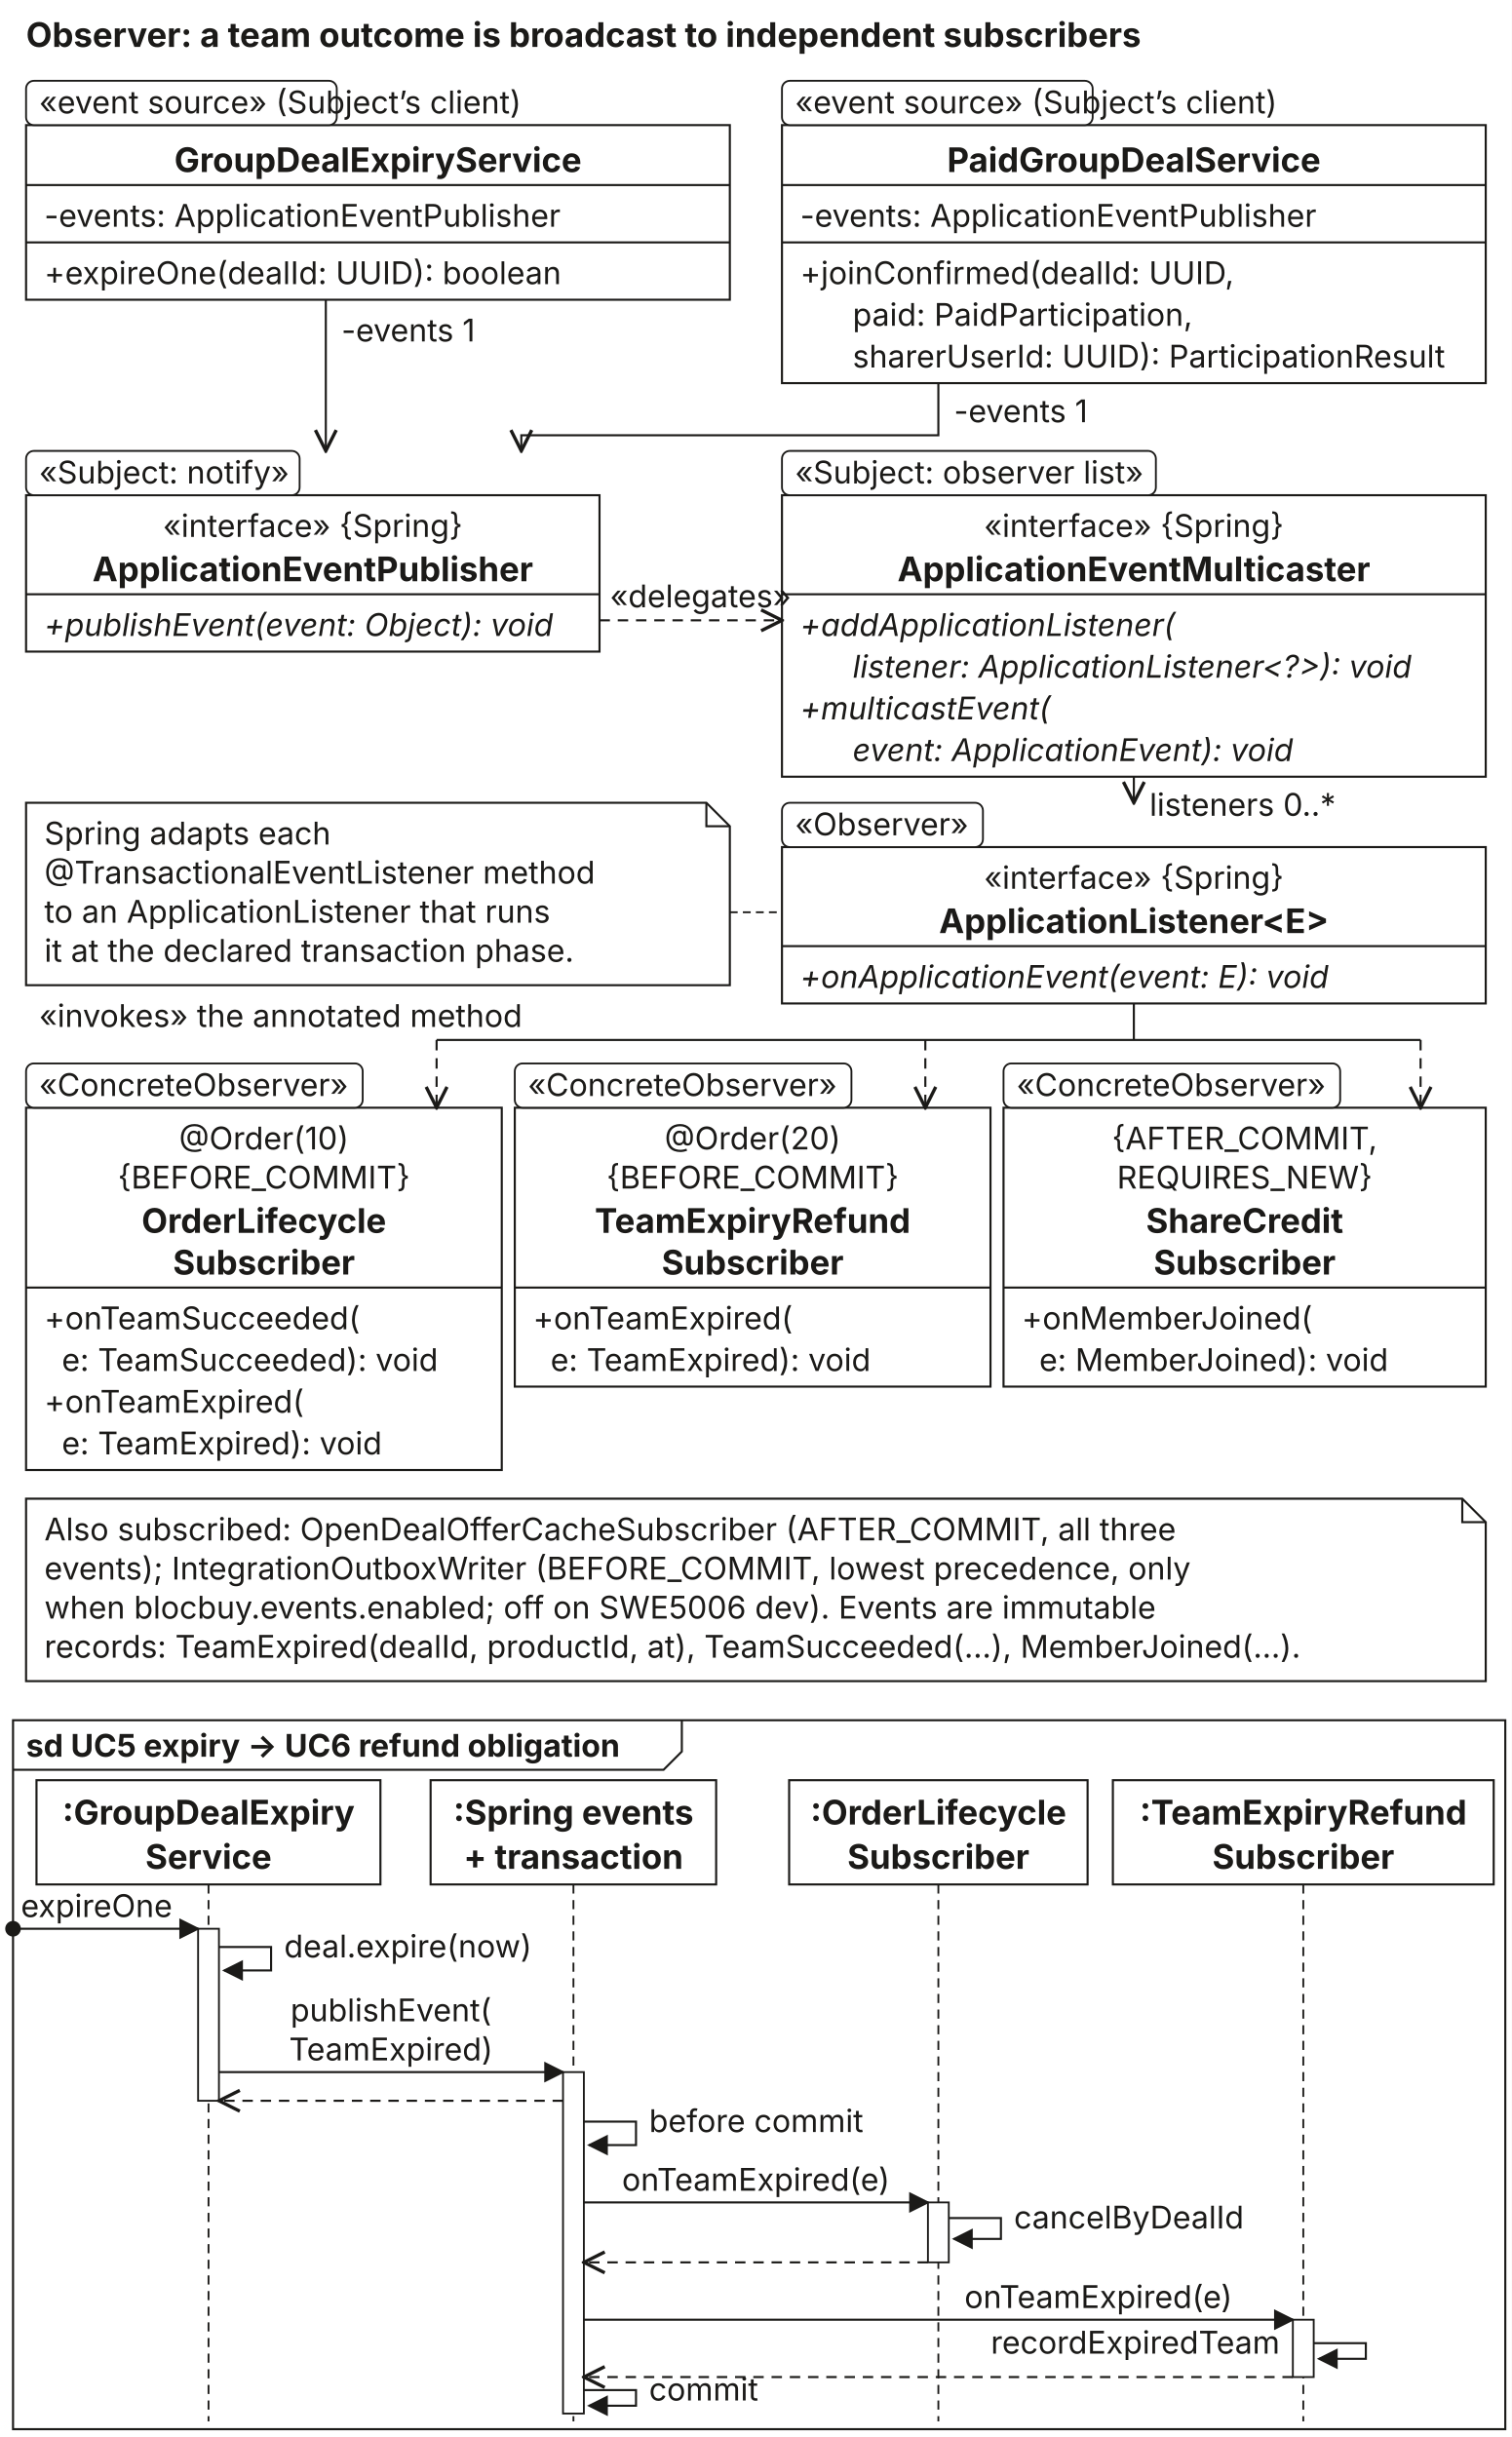
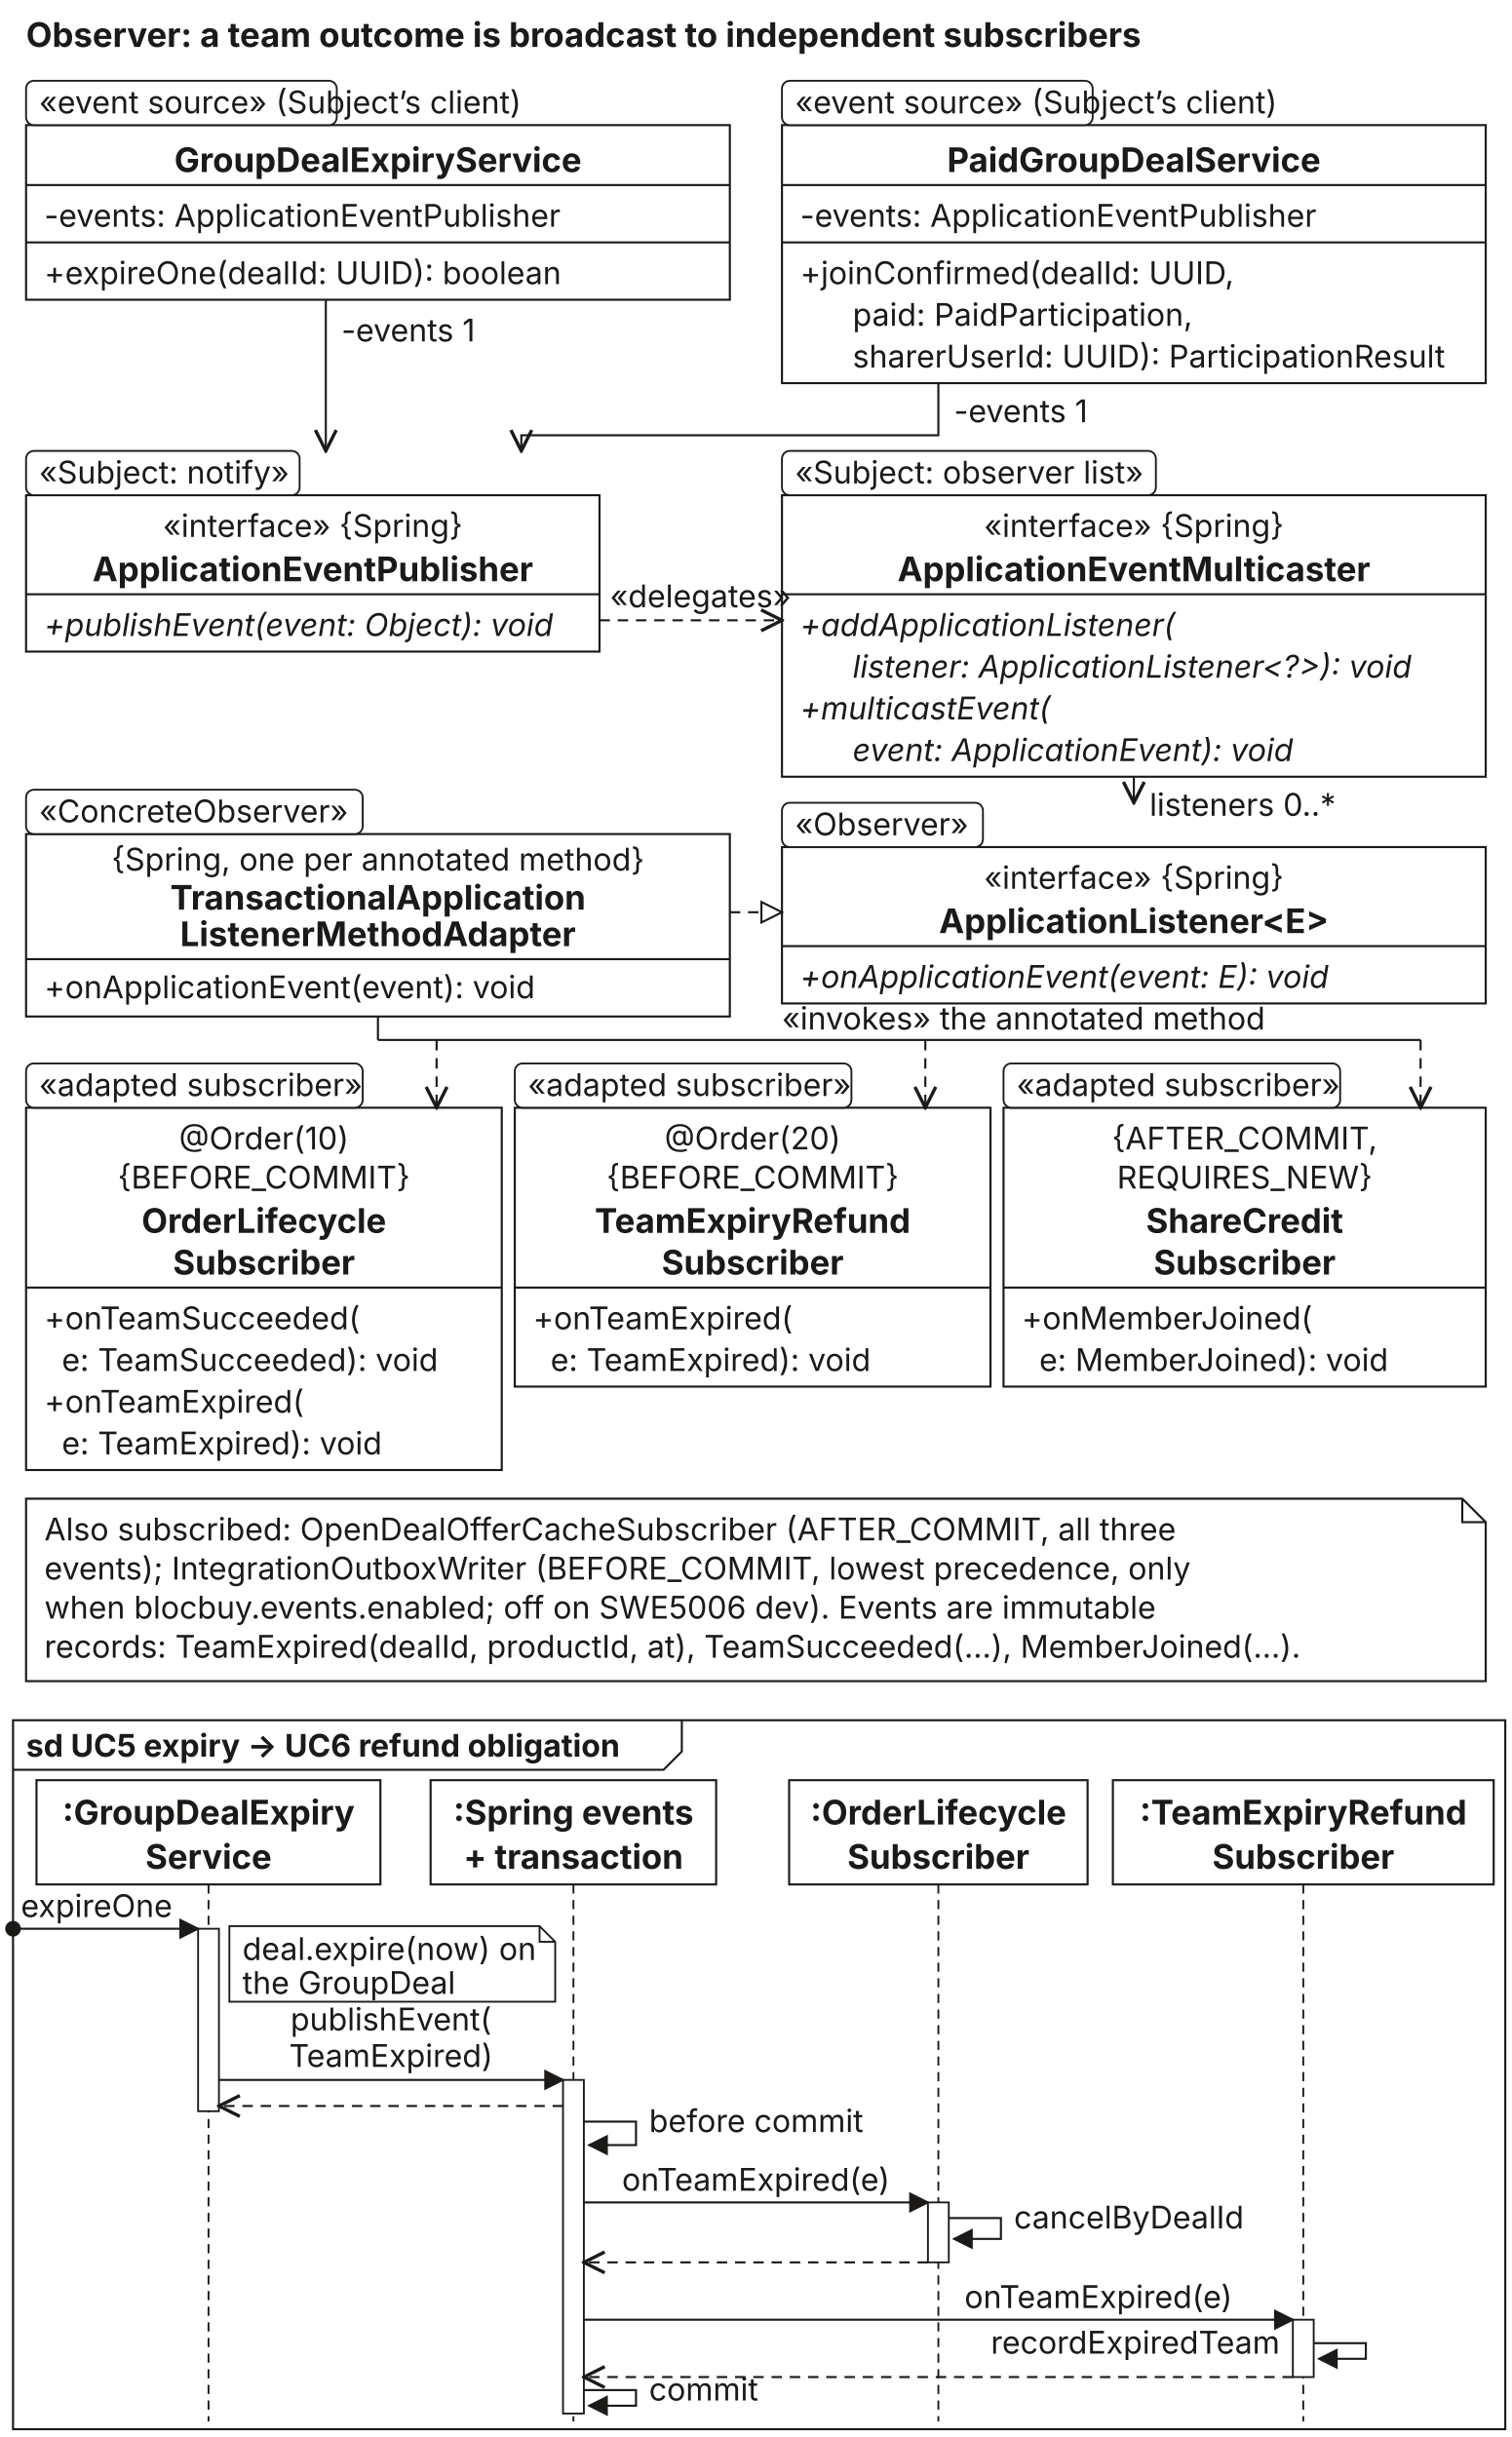
<svg xmlns="http://www.w3.org/2000/svg" width="1160" height="1870" viewBox="0 0 1160 1870" font-family="Inter, Helvetica, Arial, sans-serif">
  <rect x="0" y="0" width="1160" height="1870" fill="#FFFFFF" />
  <defs>
    <marker id="obFill" viewBox="0 0 10 10" refX="9" refY="5" markerWidth="10" markerHeight="10" orient="auto-start-reverse">
      <path d="M0,0 L10,5 L0,10 z" fill="#1B1A18" />
    </marker>
    <marker id="obFillRed" viewBox="0 0 10 10" refX="9" refY="5" markerWidth="10" markerHeight="10" orient="auto-start-reverse">
      <path d="M0,0 L10,5 L0,10 z" fill="#E8402A" />
    </marker>
    <marker id="obOpen" viewBox="0 0 12 12" refX="11" refY="6" markerWidth="12" markerHeight="12" orient="auto-start-reverse">
      <path d="M1,1 L11,6 L1,11" fill="none" stroke="#1B1A18" stroke-width="1.6" />
    </marker>
    <marker id="obTri" viewBox="0 0 16 16" refX="15" refY="8" markerWidth="18" markerHeight="18" markerUnits="userSpaceOnUse" orient="auto-start-reverse">
      <path d="M1,1 L15,8 L1,15 z" fill="#FFFFFF" stroke="#1B1A18" stroke-width="1.4" />
    </marker>
  </defs>
  <text x="20.0" y="36.0" font-size="26" font-weight="700" fill="#1B1A18">Observer: a team outcome is broadcast to independent subscribers</text>
  <rect x="20.0" y="96.0" width="540.0" height="134.0" fill="#FFFFFF" stroke="#1B1A18" stroke-width="1.6" />
  <text x="290.0" y="132.0" font-size="26" font-weight="700" text-anchor="middle" fill="#1B1A18">GroupDealExpiryService</text>
  <line x1="20.0" y1="142.0" x2="560.0" y2="142.0" stroke="#1B1A18" stroke-width="1.6" />
  <text x="34.0" y="174.0" font-size="24" fill="#1B1A18">-events: ApplicationEventPublisher</text>
  <line x1="20.0" y1="186.0" x2="560.0" y2="186.0" stroke="#1B1A18" stroke-width="1.6" />
  <text x="34.0" y="218.0" font-size="24" fill="#1B1A18">+expireOne(dealId: UUID): boolean</text>
  <rect x="20.0" y="62.0" width="238.4" height="34.0" rx="6" fill="#FFFFFF" stroke="#1B1A18" stroke-width="1.4" />
  <text x="30.0" y="87.0" font-size="24" fill="#1B1A18">«event source» (Subject’s client)</text>
  <rect x="600.0" y="96.0" width="540.0" height="198.0" fill="#FFFFFF" stroke="#1B1A18" stroke-width="1.6" />
  <text x="870.0" y="132.0" font-size="26" font-weight="700" text-anchor="middle" fill="#1B1A18">PaidGroupDealService</text>
  <line x1="600.0" y1="142.0" x2="1140.0" y2="142.0" stroke="#1B1A18" stroke-width="1.6" />
  <text x="614.0" y="174.0" font-size="24" fill="#1B1A18">-events: ApplicationEventPublisher</text>
  <line x1="600.0" y1="186.0" x2="1140.0" y2="186.0" stroke="#1B1A18" stroke-width="1.6" />
  <text x="614.0" y="218.0" font-size="24" fill="#1B1A18">+joinConfirmed(dealId: UUID,</text>
  <text x="654.2" y="250.0" font-size="24" fill="#1B1A18">paid: PaidParticipation,</text>
  <text x="654.2" y="282.0" font-size="24" fill="#1B1A18">sharerUserId: UUID): ParticipationResult</text>
  <rect x="600.0" y="62.0" width="238.4" height="34.0" rx="6" fill="#FFFFFF" stroke="#1B1A18" stroke-width="1.4" />
  <text x="610.0" y="87.0" font-size="24" fill="#1B1A18">«event source» (Subject’s client)</text>
  <rect x="20.0" y="380.0" width="440.0" height="120.0" fill="#FFFFFF" stroke="#1B1A18" stroke-width="1.6" />
  <text x="240.0" y="412.0" font-size="24" text-anchor="middle" fill="#1B1A18">«interface» {Spring}</text>
  <text x="240.0" y="446.0" font-size="26" font-weight="700" text-anchor="middle" fill="#1B1A18">ApplicationEventPublisher</text>
  <line x1="20.0" y1="456.0" x2="460.0" y2="456.0" stroke="#1B1A18" stroke-width="1.6" />
  <text x="34.0" y="488.0" font-size="24" font-style="italic" fill="#1B1A18">+publishEvent(event: Object): void</text>
  <rect x="20.0" y="346.0" width="209.9" height="34.0" rx="6" fill="#FFFFFF" stroke="#1B1A18" stroke-width="1.4" />
  <text x="30.0" y="371.0" font-size="24" fill="#1B1A18">«Subject: notify»</text>
  <rect x="600.0" y="380.0" width="540.0" height="216.0" fill="#FFFFFF" stroke="#1B1A18" stroke-width="1.6" />
  <text x="870.0" y="412.0" font-size="24" text-anchor="middle" fill="#1B1A18">«interface» {Spring}</text>
  <text x="870.0" y="446.0" font-size="26" font-weight="700" text-anchor="middle" fill="#1B1A18">ApplicationEventMulticaster</text>
  <line x1="600.0" y1="456.0" x2="1140.0" y2="456.0" stroke="#1B1A18" stroke-width="1.6" />
  <text x="614.0" y="488.0" font-size="24" font-style="italic" fill="#1B1A18">+addApplicationListener(</text>
  <text x="654.2" y="520.0" font-size="24" font-style="italic" fill="#1B1A18">listener: ApplicationListener&lt;?&gt;): void</text>
  <text x="614.0" y="552.0" font-size="24" font-style="italic" fill="#1B1A18">+multicastEvent(</text>
  <text x="654.2" y="584.0" font-size="24" font-style="italic" fill="#1B1A18">event: ApplicationEvent): void</text>
  <rect x="600.0" y="346.0" width="286.9" height="34.0" rx="6" fill="#FFFFFF" stroke="#1B1A18" stroke-width="1.4" />
  <text x="610.0" y="371.0" font-size="24" fill="#1B1A18">«Subject: observer list»</text>
  <line x1="250.0" y1="230.0" x2="250.0" y2="346.0" stroke="#1B1A18" stroke-width="1.6" marker-end="url(#obOpen)" />
  <text x="262.0" y="262.0" font-size="24" fill="#1B1A18">-events  1</text>
  <path d="M720,294 V334 H400 V346" fill="none" stroke="#1B1A18" stroke-width="1.6" marker-end="url(#obOpen)" />
  <text x="732.0" y="324.0" font-size="24" fill="#1B1A18">-events  1</text>
  <line x1="460.0" y1="476.0" x2="600.0" y2="476.0" stroke="#1B1A18" stroke-width="1.6" stroke-dasharray="8 6" marker-end="url(#obOpen)" />
  <text x="468.0" y="466.0" font-size="24" fill="#1B1A18">«delegates»</text>
  <rect x="600.0" y="650.0" width="540.0" height="120.0" fill="#FFFFFF" stroke="#1B1A18" stroke-width="1.6" />
  <text x="870.0" y="682.0" font-size="24" text-anchor="middle" fill="#1B1A18">«interface» {Spring}</text>
  <text x="870.0" y="716.0" font-size="26" font-weight="700" text-anchor="middle" fill="#1B1A18">ApplicationListener&lt;E&gt;</text>
  <line x1="600.0" y1="726.0" x2="1140.0" y2="726.0" stroke="#1B1A18" stroke-width="1.6" />
  <text x="614.0" y="758.0" font-size="24" font-style="italic" fill="#1B1A18">+onApplicationEvent(event: E): void</text>
  <rect x="600.0" y="616.0" width="154.2" height="34.0" rx="6" fill="#FFFFFF" stroke="#1B1A18" stroke-width="1.4" />
  <text x="610.0" y="641.0" font-size="24" fill="#1B1A18">«Observer»</text>
  <line x1="870.0" y1="596.0" x2="870.0" y2="616.0" stroke="#1B1A18" stroke-width="1.6" marker-end="url(#obOpen)" />
  <text x="882.0" y="626.0" font-size="24" fill="#1B1A18">listeners  0..*</text>
-   <path d="M20,616 H542 L560,634 V756 H20 Z" fill="#FFFFFF" stroke="#1B1A18" stroke-width="1.6" />
-   <path d="M542,616 V634 H560" fill="none" stroke="#1B1A18" stroke-width="1.6" />
-   <text x="34.0" y="648.0" font-size="24" fill="#1B1A18">Spring adapts each</text>
-   <text x="34.0" y="678.0" font-size="24" fill="#1B1A18">@TransactionalEventListener method</text>
-   <text x="34.0" y="708.0" font-size="24" fill="#1B1A18">to an ApplicationListener that runs</text>
-   <text x="34.0" y="738.0" font-size="24" fill="#1B1A18">it at the declared transaction phase.</text>
-   <line x1="560.0" y1="700.0" x2="600.0" y2="700.0" stroke="#1B1A18" stroke-width="1.4" stroke-dasharray="6 4" />
+   <rect x="20.0" y="640.0" width="540.0" height="140.0" fill="#FFFFFF" stroke="#1B1A18" stroke-width="1.6" />
+   <text x="290.0" y="668.0" font-size="24" text-anchor="middle" fill="#1B1A18">{Spring, one per annotated method}</text>
+   <text x="290.0" y="698.0" font-size="26" text-anchor="middle" font-weight="700" fill="#1B1A18">TransactionalApplication</text>
+   <text x="290.0" y="726.0" font-size="26" text-anchor="middle" font-weight="700" fill="#1B1A18">ListenerMethodAdapter</text>
+   <line x1="20.0" y1="736.0" x2="560.0" y2="736.0" stroke="#1B1A18" stroke-width="1.6" />
+   <text x="34.0" y="766.0" font-size="24" fill="#1B1A18">+onApplicationEvent(event): void</text>
+   <rect x="20.0" y="606.0" width="258.3" height="34.0" rx="6" fill="#FFFFFF" stroke="#1B1A18" stroke-width="1.4" />
+   <text x="30.0" y="631.0" font-size="24" fill="#1B1A18">«ConcreteObserver»</text>
+   <line x1="560.0" y1="700.0" x2="600.0" y2="700.0" stroke="#1B1A18" stroke-width="1.6" stroke-dasharray="8 6" marker-end="url(#obTri)" />
  <rect x="20.0" y="850.0" width="365.0" height="278.0" fill="#FFFFFF" stroke="#1B1A18" stroke-width="1.6" />
  <text x="202.5" y="882.0" font-size="24" text-anchor="middle" fill="#1B1A18">@Order(10)</text>
  <text x="202.5" y="912.0" font-size="24" text-anchor="middle" fill="#1B1A18">{BEFORE_COMMIT}</text>
  <text x="202.5" y="946.0" font-size="26" font-weight="700" text-anchor="middle" fill="#1B1A18">OrderLifecycle</text>
  <text x="202.5" y="978.0" font-size="26" font-weight="700" text-anchor="middle" fill="#1B1A18">Subscriber</text>
  <line x1="20.0" y1="988.0" x2="385.0" y2="988.0" stroke="#1B1A18" stroke-width="1.6" />
  <text x="34.0" y="1020.0" font-size="24" fill="#1B1A18">+onTeamSucceeded(</text>
  <text x="47.4" y="1052.0" font-size="24" fill="#1B1A18">e: TeamSucceeded): void</text>
  <text x="34.0" y="1084.0" font-size="24" fill="#1B1A18">+onTeamExpired(</text>
  <text x="47.4" y="1116.0" font-size="24" fill="#1B1A18">e: TeamExpired): void</text>
  <rect x="20.0" y="816.0" width="258.3" height="34.0" rx="6" fill="#FFFFFF" stroke="#1B1A18" stroke-width="1.4" />
-   <text x="30.0" y="841.0" font-size="24" fill="#1B1A18">«ConcreteObserver»</text>
+   <text x="30.0" y="841.0" font-size="24" fill="#1B1A18">«adapted subscriber»</text>
  <rect x="395.0" y="850.0" width="365.0" height="214.0" fill="#FFFFFF" stroke="#1B1A18" stroke-width="1.6" />
  <text x="577.5" y="882.0" font-size="24" text-anchor="middle" fill="#1B1A18">@Order(20)</text>
  <text x="577.5" y="912.0" font-size="24" text-anchor="middle" fill="#1B1A18">{BEFORE_COMMIT}</text>
  <text x="577.5" y="946.0" font-size="26" font-weight="700" text-anchor="middle" fill="#1B1A18">TeamExpiryRefund</text>
  <text x="577.5" y="978.0" font-size="26" font-weight="700" text-anchor="middle" fill="#1B1A18">Subscriber</text>
  <line x1="395.0" y1="988.0" x2="760.0" y2="988.0" stroke="#1B1A18" stroke-width="1.6" />
  <text x="409.0" y="1020.0" font-size="24" fill="#1B1A18">+onTeamExpired(</text>
  <text x="422.4" y="1052.0" font-size="24" fill="#1B1A18">e: TeamExpired): void</text>
  <rect x="395.0" y="816.0" width="258.3" height="34.0" rx="6" fill="#FFFFFF" stroke="#1B1A18" stroke-width="1.4" />
-   <text x="405.0" y="841.0" font-size="24" fill="#1B1A18">«ConcreteObserver»</text>
+   <text x="405.0" y="841.0" font-size="24" fill="#1B1A18">«adapted subscriber»</text>
  <rect x="770.0" y="850.0" width="370.0" height="214.0" fill="#FFFFFF" stroke="#1B1A18" stroke-width="1.6" />
  <text x="955.0" y="882.0" font-size="24" text-anchor="middle" fill="#1B1A18">{AFTER_COMMIT,</text>
  <text x="955.0" y="912.0" font-size="24" text-anchor="middle" fill="#1B1A18">REQUIRES_NEW}</text>
  <text x="955.0" y="946.0" font-size="26" font-weight="700" text-anchor="middle" fill="#1B1A18">ShareCredit</text>
  <text x="955.0" y="978.0" font-size="26" font-weight="700" text-anchor="middle" fill="#1B1A18">Subscriber</text>
  <line x1="770.0" y1="988.0" x2="1140.0" y2="988.0" stroke="#1B1A18" stroke-width="1.6" />
  <text x="784.0" y="1020.0" font-size="24" fill="#1B1A18">+onMemberJoined(</text>
  <text x="797.4" y="1052.0" font-size="24" fill="#1B1A18">e: MemberJoined): void</text>
  <rect x="770.0" y="816.0" width="258.3" height="34.0" rx="6" fill="#FFFFFF" stroke="#1B1A18" stroke-width="1.4" />
-   <text x="780.0" y="841.0" font-size="24" fill="#1B1A18">«ConcreteObserver»</text>
-   <line x1="870.0" y1="770.0" x2="870.0" y2="798.0" stroke="#1B1A18" stroke-width="1.6" />
-   <line x1="335.0" y1="798.0" x2="1090.0" y2="798.0" stroke="#1B1A18" stroke-width="1.6" />
+   <text x="780.0" y="841.0" font-size="24" fill="#1B1A18">«adapted subscriber»</text>
+   <line x1="290.0" y1="780.0" x2="290.0" y2="798.0" stroke="#1B1A18" stroke-width="1.6" />
+   <line x1="290.0" y1="798.0" x2="1090.0" y2="798.0" stroke="#1B1A18" stroke-width="1.6" />
  <line x1="335.0" y1="798.0" x2="335.0" y2="850.0" stroke="#1B1A18" stroke-width="1.6" stroke-dasharray="8 6" marker-end="url(#obOpen)" />
  <line x1="710.0" y1="798.0" x2="710.0" y2="850.0" stroke="#1B1A18" stroke-width="1.6" stroke-dasharray="8 6" marker-end="url(#obOpen)" />
  <line x1="1090.0" y1="798.0" x2="1090.0" y2="850.0" stroke="#1B1A18" stroke-width="1.6" stroke-dasharray="8 6" marker-end="url(#obOpen)" />
-   <text x="30.0" y="788.0" font-size="24" fill="#1B1A18">«invokes» the annotated method</text>
+   <text x="600.0" y="790.0" font-size="24" fill="#1B1A18">«invokes» the annotated method</text>
  <path d="M20,1150 H1122 L1140,1168 V1290 H20 Z" fill="#FFFFFF" stroke="#1B1A18" stroke-width="1.6" />
  <path d="M1122,1150 V1168 H1140" fill="none" stroke="#1B1A18" stroke-width="1.6" />
  <text x="34.0" y="1182.0" font-size="24" fill="#1B1A18">Also subscribed: OpenDealOfferCacheSubscriber (AFTER_COMMIT, all three</text>
  <text x="34.0" y="1212.0" font-size="24" fill="#1B1A18">events); IntegrationOutboxWriter (BEFORE_COMMIT, lowest precedence, only</text>
  <text x="34.0" y="1242.0" font-size="24" fill="#1B1A18">when blocbuy.events.enabled; off on SWE5006 dev). Events are immutable</text>
  <text x="34.0" y="1272.0" font-size="24" fill="#1B1A18">records: TeamExpired(dealId, productId, at), TeamSucceeded(…), MemberJoined(…).</text>
  <rect x="10.0" y="1320.0" width="1145.0" height="544.0" fill="none" stroke="#1B1A18" stroke-width="1.6" />
  <path d="M10,1358 H509.166 L523.166,1344 V1320" fill="none" stroke="#1B1A18" stroke-width="1.6" />
  <text x="20.0" y="1348.0" font-size="24" font-weight="700" fill="#1B1A18">sd UC5 expiry → UC6 refund obligation</text>
  <rect x="28.0" y="1366.0" width="263.9" height="80.0" fill="#FFFFFF" stroke="#1B1A18" stroke-width="1.6" />
  <text x="160.0" y="1400.0" font-size="26" font-weight="700" text-anchor="middle" fill="#1B1A18">:GroupDealExpiry</text>
  <text x="160.0" y="1434.0" font-size="26" font-weight="700" text-anchor="middle" fill="#1B1A18">Service</text>
  <line x1="160.0" y1="1446.0" x2="160.0" y2="1858.0" stroke="#1B1A18" stroke-width="1.4" stroke-dasharray="7 5" />
  <rect x="330.4" y="1366.0" width="219.1" height="80.0" fill="#FFFFFF" stroke="#1B1A18" stroke-width="1.6" />
  <text x="440.0" y="1400.0" font-size="26" font-weight="700" text-anchor="middle" fill="#1B1A18">:Spring events</text>
  <text x="440.0" y="1434.0" font-size="26" font-weight="700" text-anchor="middle" fill="#1B1A18">+ transaction</text>
  <line x1="440.0" y1="1446.0" x2="440.0" y2="1858.0" stroke="#1B1A18" stroke-width="1.4" stroke-dasharray="7 5" />
  <rect x="605.5" y="1366.0" width="229.0" height="80.0" fill="#FFFFFF" stroke="#1B1A18" stroke-width="1.6" />
  <text x="720.0" y="1400.0" font-size="26" font-weight="700" text-anchor="middle" fill="#1B1A18">:OrderLifecycle</text>
  <text x="720.0" y="1434.0" font-size="26" font-weight="700" text-anchor="middle" fill="#1B1A18">Subscriber</text>
  <line x1="720.0" y1="1446.0" x2="720.0" y2="1858.0" stroke="#1B1A18" stroke-width="1.4" stroke-dasharray="7 5" />
  <rect x="853.9" y="1366.0" width="292.2" height="80.0" fill="#FFFFFF" stroke="#1B1A18" stroke-width="1.6" />
  <text x="1000.0" y="1400.0" font-size="26" font-weight="700" text-anchor="middle" fill="#1B1A18">:TeamExpiryRefund</text>
  <text x="1000.0" y="1434.0" font-size="26" font-weight="700" text-anchor="middle" fill="#1B1A18">Subscriber</text>
  <line x1="1000.0" y1="1446.0" x2="1000.0" y2="1858.0" stroke="#1B1A18" stroke-width="1.4" stroke-dasharray="7 5" />
-   <rect x="152.0" y="1480.0" width="16.0" height="132.0" fill="#FFFFFF" stroke="#1B1A18" stroke-width="1.4" />
+   <rect x="152.0" y="1480.0" width="16.0" height="140.0" fill="#FFFFFF" stroke="#1B1A18" stroke-width="1.4" />
  <circle cx="10" cy="1480" r="6" fill="#1B1A18" />
  <line x1="10.0" y1="1480.0" x2="152.0" y2="1480.0" stroke="#1B1A18" stroke-width="1.6" marker-end="url(#obFill)" />
  <text x="16.0" y="1471.0" font-size="24" fill="#1B1A18">expireOne</text>
-   <path d="M168,1494 H208 V1512 H172" fill="none" stroke="#1B1A18" stroke-width="1.6" marker-end="url(#obFill)" />
-   <text x="218.0" y="1502.0" font-size="24" fill="#1B1A18">deal.expire(now)</text>
-   <rect x="432.0" y="1590.0" width="16.0" height="262.0" fill="#FFFFFF" stroke="#1B1A18" stroke-width="1.4" />
-   <line x1="168.0" y1="1590.0" x2="432.0" y2="1590.0" stroke="#1B1A18" stroke-width="1.6" marker-end="url(#obFill)" />
-   <text x="300.0" y="1551.0" font-size="24" text-anchor="middle" fill="#1B1A18">publishEvent(</text>
-   <text x="300.0" y="1581.0" font-size="24" text-anchor="middle" fill="#1B1A18">TeamExpired)</text>
-   <line x1="432.0" y1="1612.0" x2="168.0" y2="1612.0" stroke="#1B1A18" stroke-width="1.6" stroke-dasharray="8 6" marker-end="url(#obOpen)" />
+   <path d="M176,1478 H414 L426,1490 V1536 H176 Z" fill="#FFFFFF" stroke="#1B1A18" stroke-width="1.4" />
+   <path d="M414,1478 V1490 H426" fill="none" stroke="#1B1A18" stroke-width="1.4" />
+   <text x="186" y="1504" font-size="24" fill="#1B1A18">deal.expire(now) on</text>
+   <text x="186" y="1530" font-size="24" fill="#1B1A18">the GroupDeal</text>
+   <rect x="432.0" y="1596.0" width="16.0" height="256.0" fill="#FFFFFF" stroke="#1B1A18" stroke-width="1.4" />
+   <line x1="168.0" y1="1596.0" x2="432.0" y2="1596.0" stroke="#1B1A18" stroke-width="1.6" marker-end="url(#obFill)" />
+   <text x="300.0" y="1558.0" font-size="24" text-anchor="middle" fill="#1B1A18">publishEvent(</text>
+   <text x="300.0" y="1586.0" font-size="24" text-anchor="middle" fill="#1B1A18">TeamExpired)</text>
+   <line x1="432.0" y1="1616.0" x2="168.0" y2="1616.0" stroke="#1B1A18" stroke-width="1.6" stroke-dasharray="8 6" marker-end="url(#obOpen)" />
  <path d="M448,1628 H488 V1646 H452" fill="none" stroke="#1B1A18" stroke-width="1.6" marker-end="url(#obFill)" />
  <text x="498.0" y="1636.0" font-size="24" fill="#1B1A18">before commit</text>
  <rect x="712.0" y="1690.0" width="16.0" height="46.0" fill="#FFFFFF" stroke="#1B1A18" stroke-width="1.4" />
  <line x1="448.0" y1="1690.0" x2="712.0" y2="1690.0" stroke="#1B1A18" stroke-width="1.6" marker-end="url(#obFill)" />
  <text x="580.0" y="1681.0" font-size="24" text-anchor="middle" fill="#1B1A18">onTeamExpired(e)</text>
  <path d="M728,1702 H768 V1718 H732" fill="none" stroke="#1B1A18" stroke-width="1.6" marker-end="url(#obFill)" />
  <text x="778.0" y="1710.0" font-size="24" fill="#1B1A18">cancelByDealId</text>
  <line x1="712.0" y1="1736.0" x2="448.0" y2="1736.0" stroke="#1B1A18" stroke-width="1.6" stroke-dasharray="8 6" marker-end="url(#obOpen)" />
  <rect x="992.0" y="1780.0" width="16.0" height="44.0" fill="#FFFFFF" stroke="#1B1A18" stroke-width="1.4" />
  <line x1="448.0" y1="1780.0" x2="992.0" y2="1780.0" stroke="#1B1A18" stroke-width="1.6" marker-end="url(#obFill)" />
  <text x="740.0" y="1771.0" font-size="24" fill="#1B1A18">onTeamExpired(e)</text>
  <path d="M1008,1798 H1048 V1810 H1012" fill="none" stroke="#1B1A18" stroke-width="1.6" marker-end="url(#obFill)" />
  <text x="982.0" y="1806.0" font-size="24" text-anchor="end" fill="#1B1A18">recordExpiredTeam</text>
  <line x1="992.0" y1="1824.0" x2="448.0" y2="1824.0" stroke="#1B1A18" stroke-width="1.6" stroke-dasharray="8 6" marker-end="url(#obOpen)" />
  <path d="M448,1834 H488 V1846 H452" fill="none" stroke="#1B1A18" stroke-width="1.6" marker-end="url(#obFill)" />
  <text x="498.0" y="1842.0" font-size="24" fill="#1B1A18">commit</text>
</svg>
